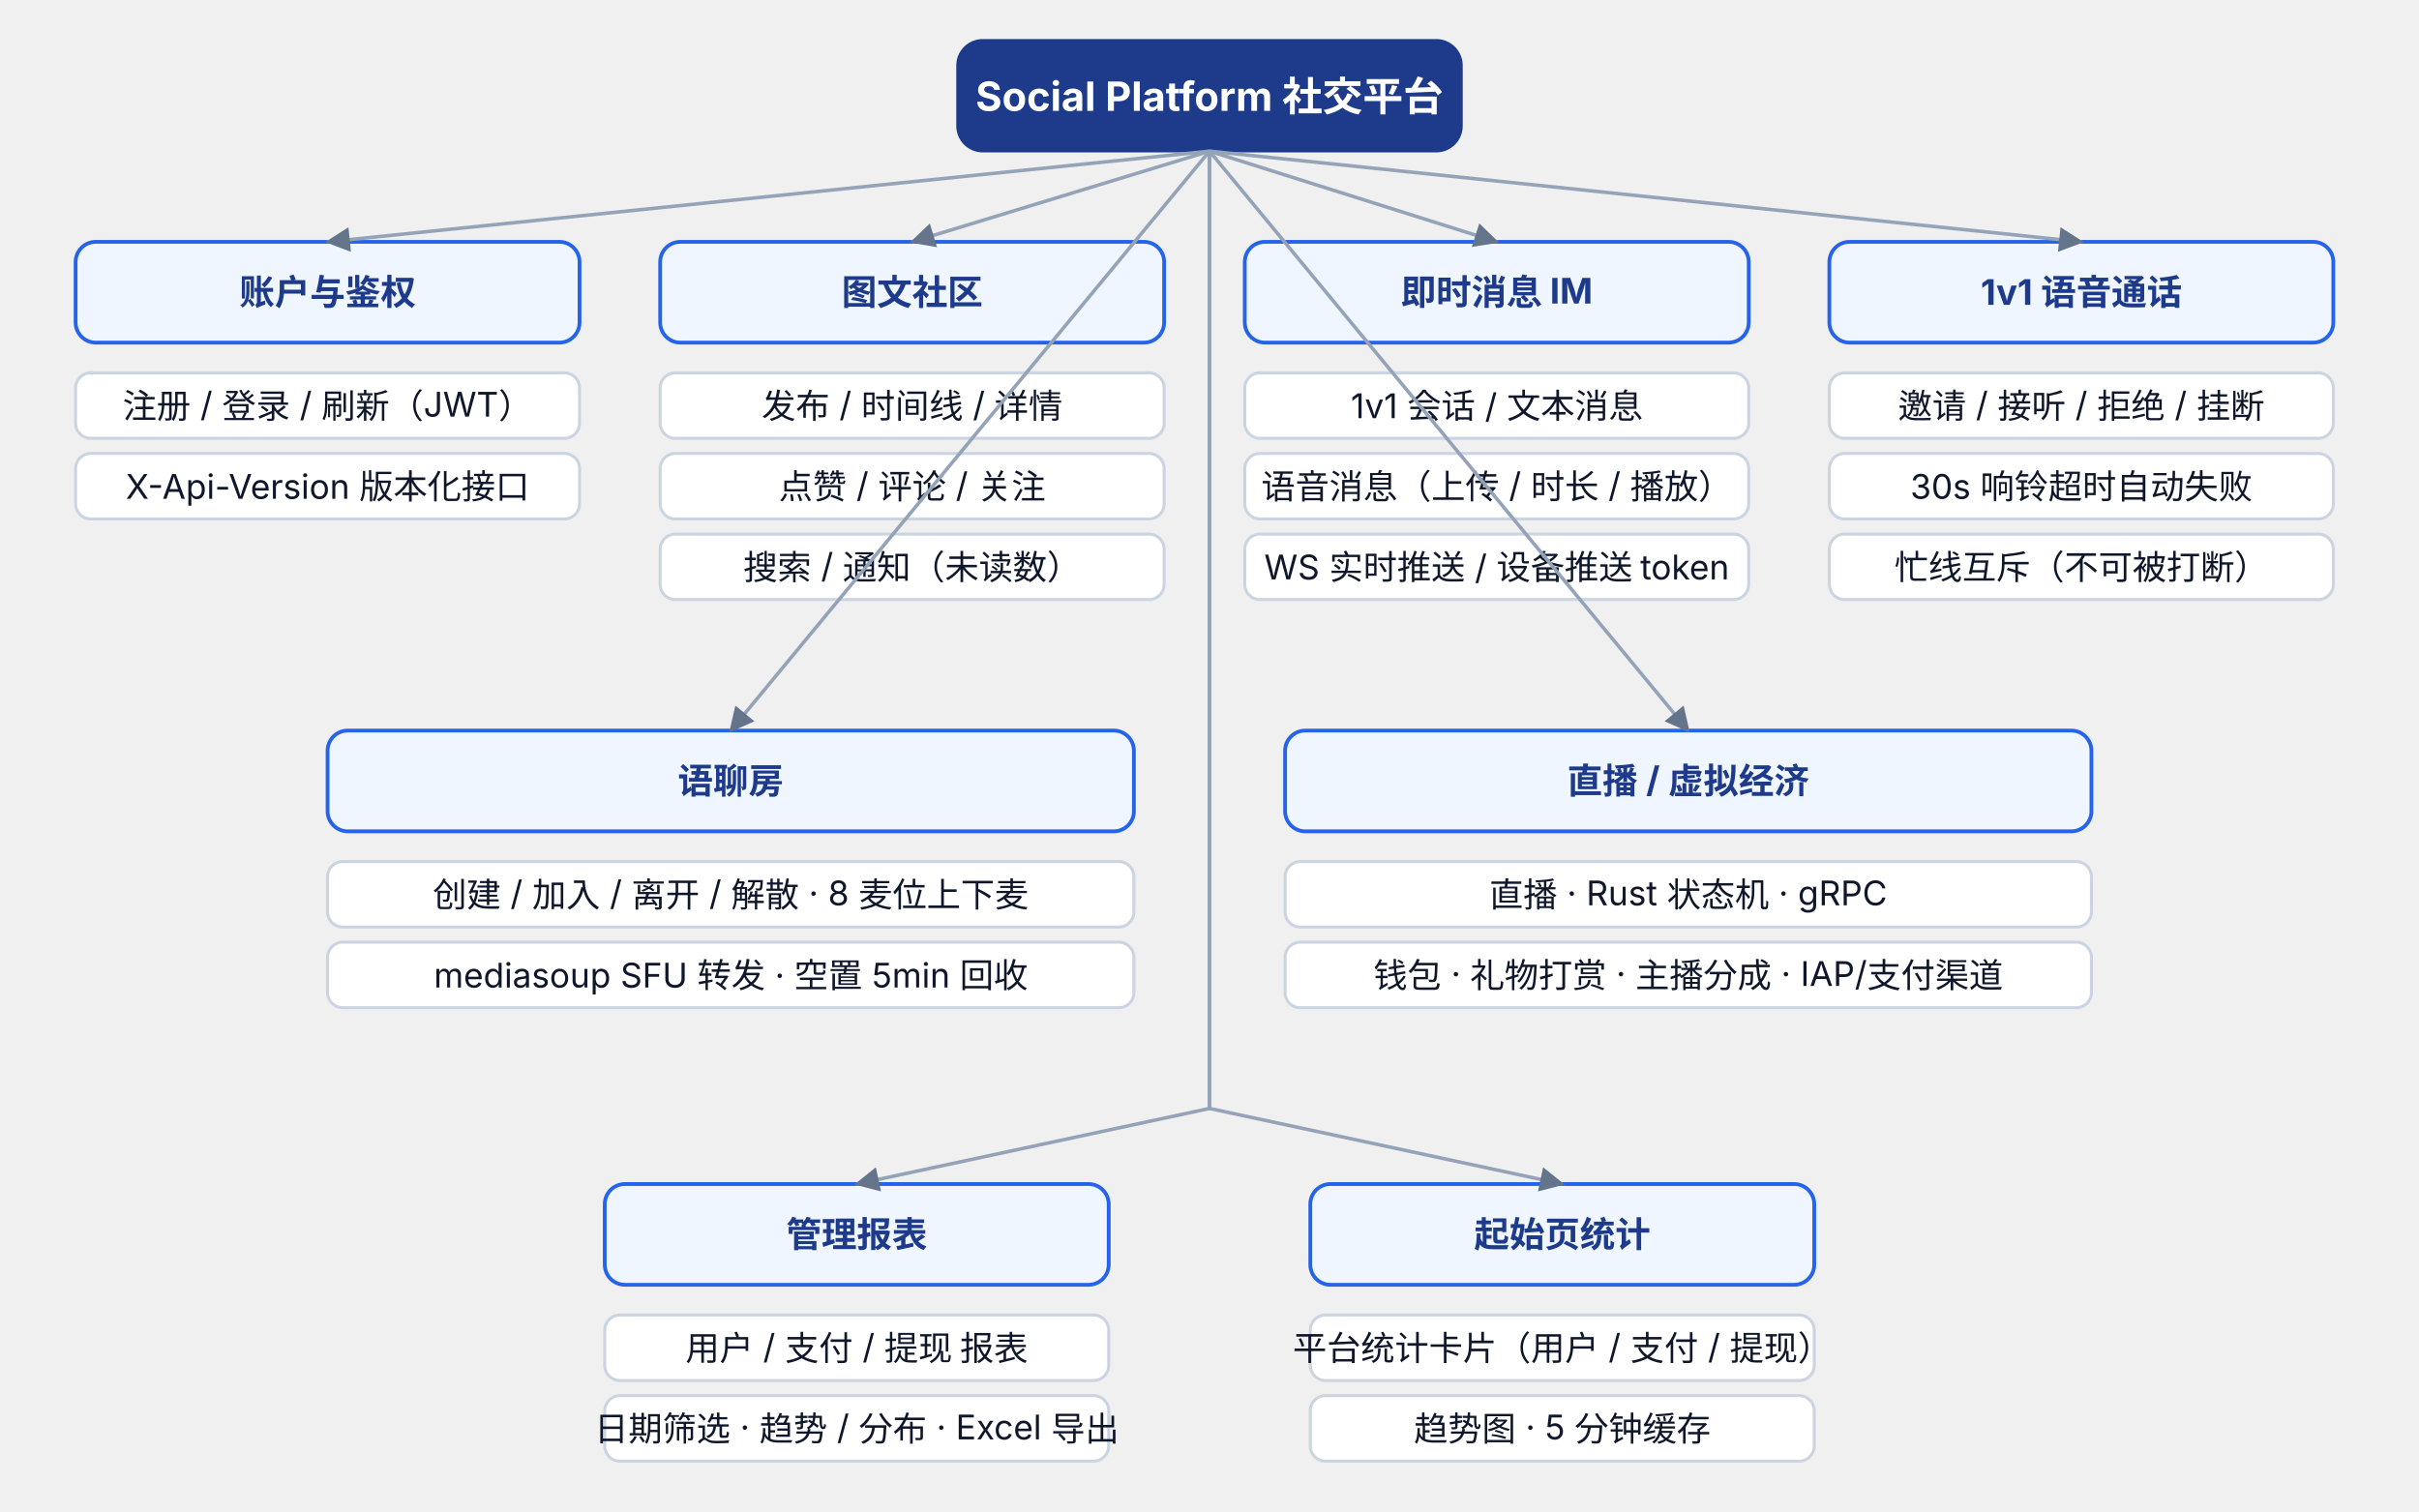
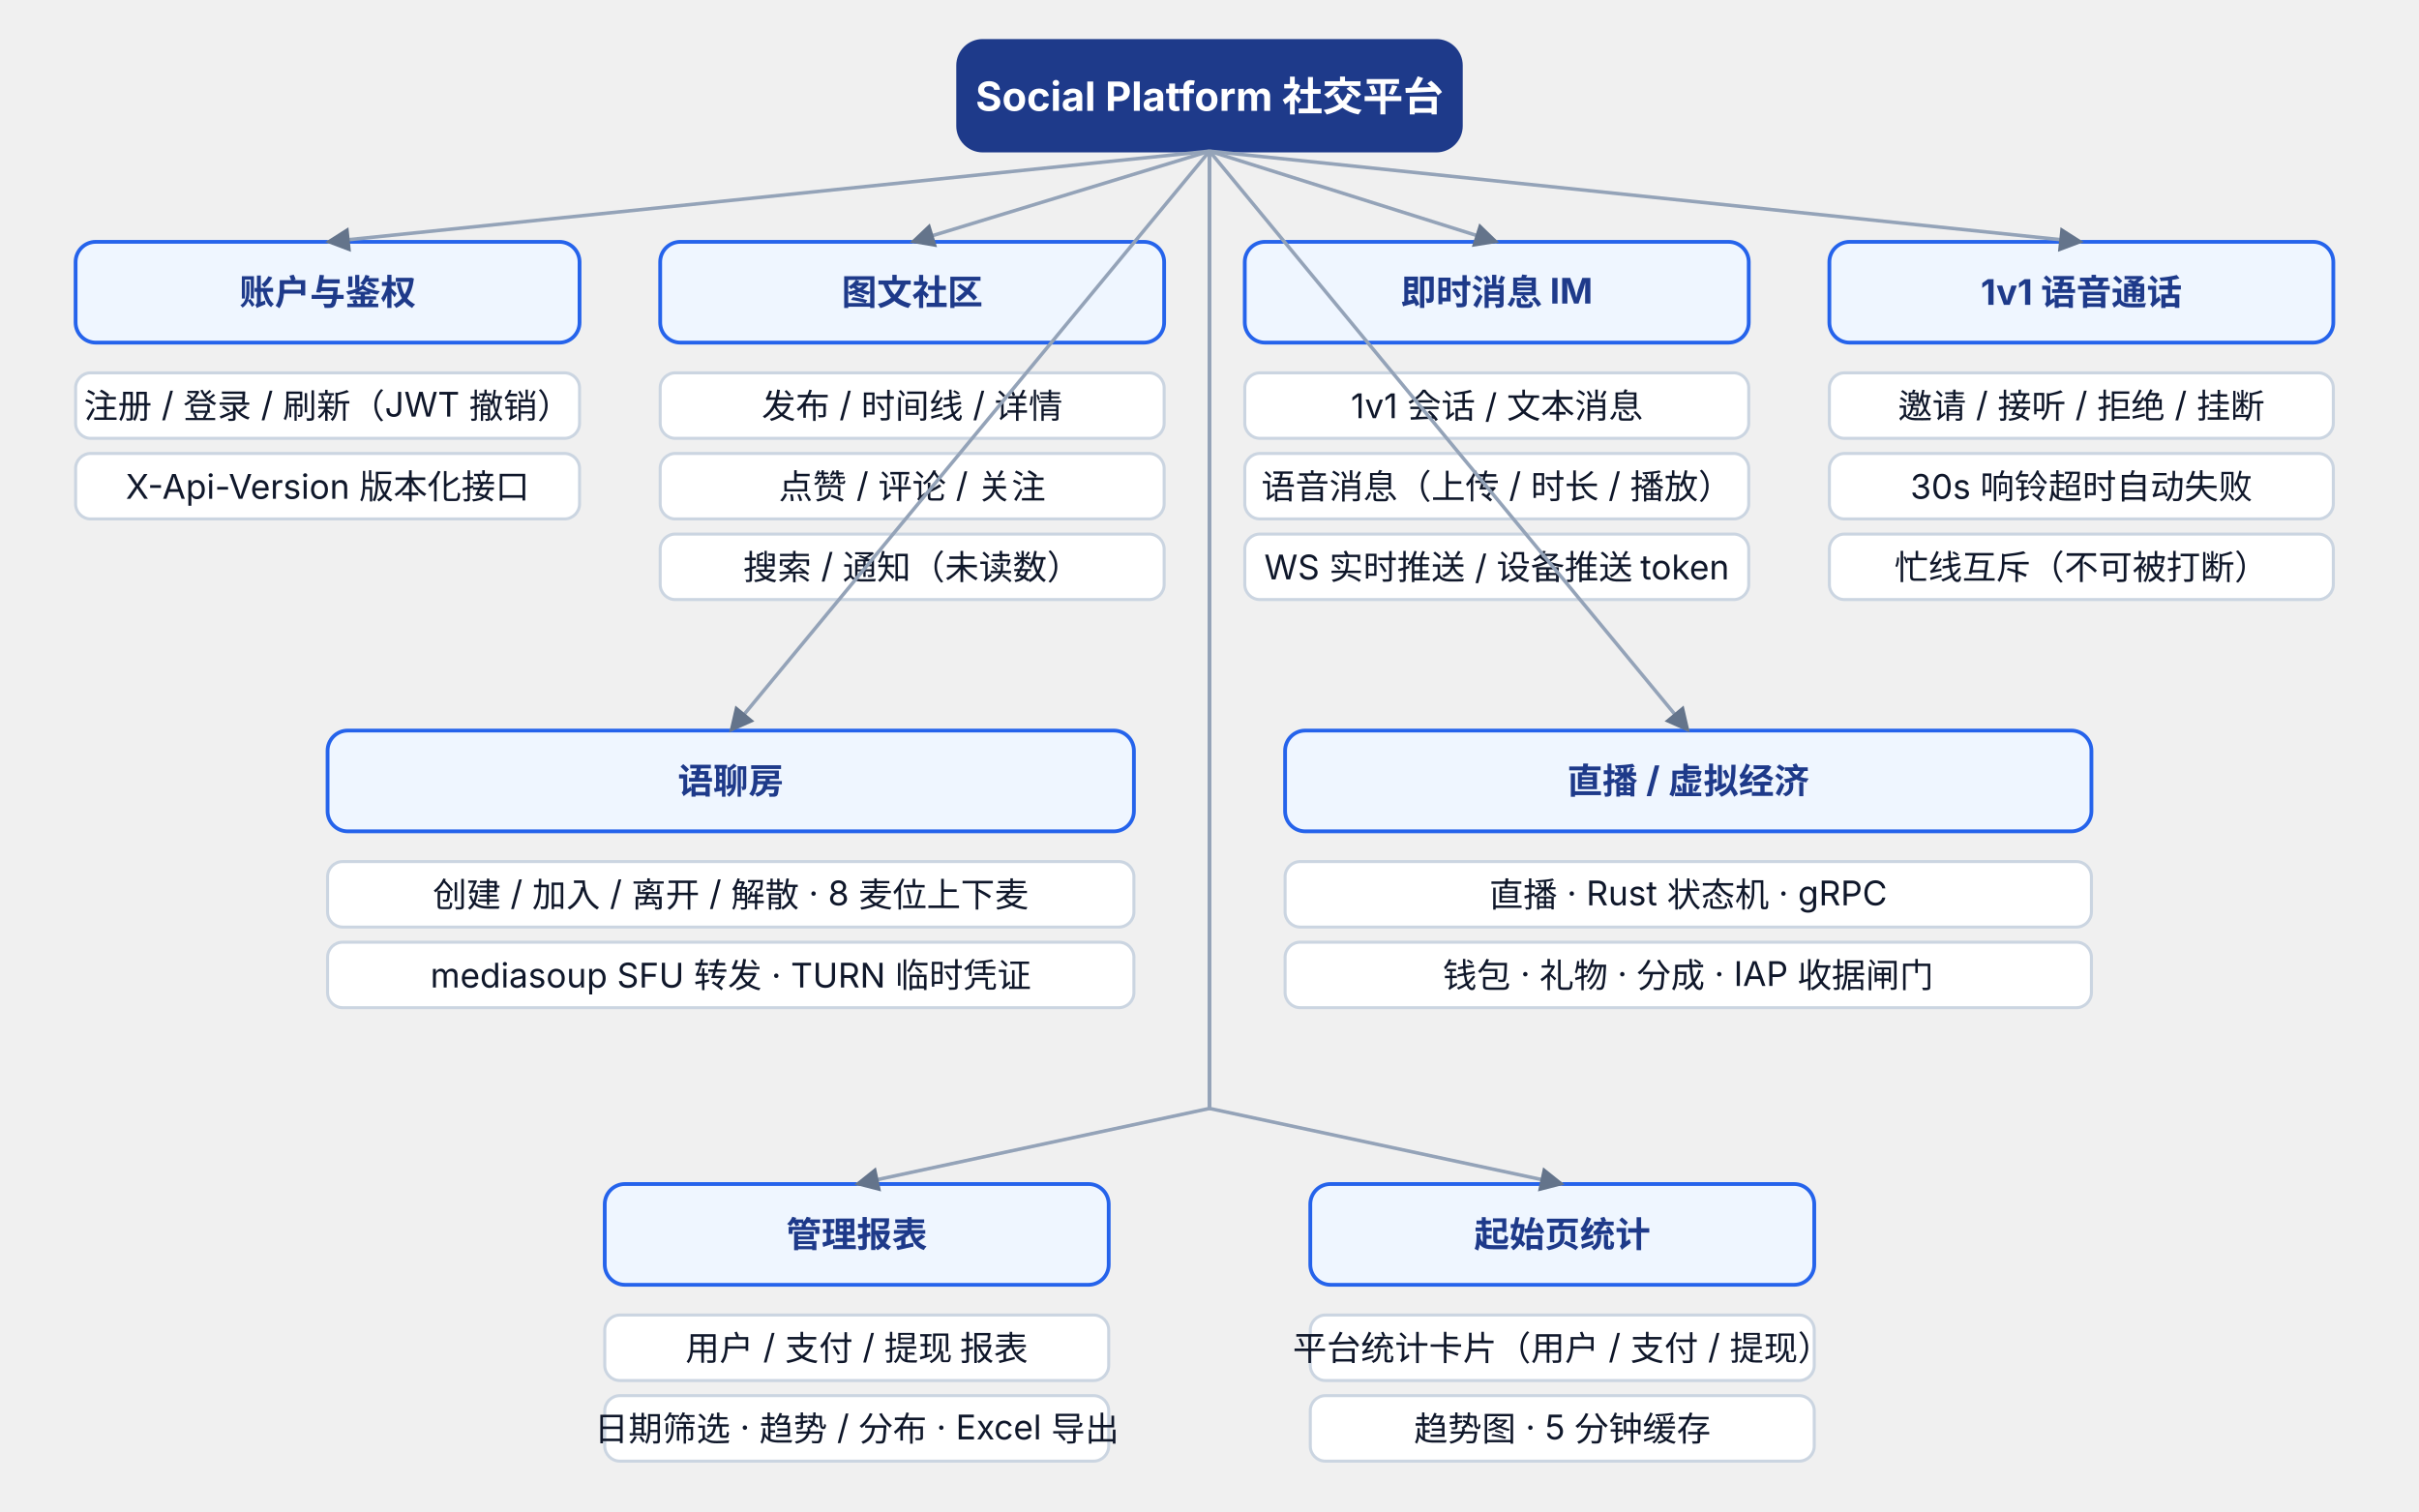
<svg xmlns="http://www.w3.org/2000/svg" viewBox="0 0 960 600" width="100%" font-family="system-ui, -apple-system, 'Segoe UI', 'PingFang SC', 'Microsoft YaHei', sans-serif">
  <defs>
    <marker id="arr" viewBox="0 0 10 10" refX="9" refY="5" markerWidth="7" markerHeight="7" orient="auto-start-reverse">
      <path d="M 0 0 L 10 5 L 0 10 z" fill="#64748b" />
    </marker>
  </defs>
  <style>
    .root { fill: #1e3a8a; stroke: #1e3a8a; rx: 10 }
    .mod  { fill: #eff6ff; stroke: #2563eb; stroke-width: 1.5; rx: 8 }
    .fn   { fill: #ffffff; stroke: #cbd5e1; stroke-width: 1.2; rx: 6 }
    .t    { font-size: 13.5px; fill: #0f172a; text-anchor: middle }
    .tr   { font-size: 16px; font-weight: 700; fill: #ffffff; text-anchor: middle }
    .tm   { font-size: 14px; font-weight: 700; fill: #1e3a8a; text-anchor: middle }
    .ts   { font-size: 11px; fill: #d97706; text-anchor: middle }
    .edge { stroke: #94a3b8; stroke-width: 1.4; fill: none; marker-end: url(#arr) }
  </style>
  <rect class="root" x="380" y="16" width="200" height="44" />
  <text class="tr" x="480" y="44">Social Platform 社交平台</text>
  <rect class="mod" x="30" y="96" width="200" height="40" />
  <text class="tm" x="130" y="121">账户与鉴权</text>
  <path class="edge" d="M 480 60 L 130 96" />
  <rect class="fn" x="30" y="148" width="200" height="26" />
-   <text class="t" x="130" y="166">注册 / 登录 / 刷新（JWT）</text>
+   <text class="t" x="130" y="166">注册 / 登录 / 刷新（JWT 撤销）</text>
  <rect class="fn" x="30" y="180" width="200" height="26" />
  <text class="t" x="130" y="198">X-Api-Version 版本化接口</text>
  <rect class="mod" x="262" y="96" width="200" height="40" />
  <text class="tm" x="362" y="121">图文社区</text>
  <path class="edge" d="M 480 60 L 362 96" />
  <rect class="fn" x="262" y="148" width="200" height="26" />
  <text class="t" x="362" y="166">发布 / 时间线 / 详情</text>
  <rect class="fn" x="262" y="180" width="200" height="26" />
  <text class="t" x="362" y="198">点赞 / 评论 / 关注</text>
  <rect class="fn" x="262" y="212" width="200" height="26" />
  <text class="t" x="362" y="230">搜索 / 通知（未读数）</text>
  <rect class="mod" x="494" y="96" width="200" height="40" />
  <text class="tm" x="594" y="121">即时消息 IM</text>
  <path class="edge" d="M 480 60 L 594 96" />
  <rect class="fn" x="494" y="148" width="200" height="26" />
  <text class="t" x="594" y="166">1v1 会话 / 文本消息</text>
  <rect class="fn" x="494" y="180" width="200" height="26" />
  <text class="t" x="594" y="198">语音消息（上传 / 时长 / 播放）</text>
  <rect class="fn" x="494" y="212" width="200" height="26" />
  <text class="t" x="594" y="230">WS 实时推送 / 设备推送 token</text>
  <rect class="mod" x="726" y="96" width="200" height="40" />
  <text class="tm" x="826" y="121">1v1 语音通话</text>
  <path class="edge" d="M 480 60 L 826 96" />
  <rect class="fn" x="726" y="148" width="200" height="26" />
  <text class="t" x="826" y="166">邀请 / 接听 / 拒绝 / 挂断</text>
  <rect class="fn" x="726" y="180" width="200" height="26" />
  <text class="t" x="826" y="198">30s 响铃超时自动失败</text>
  <rect class="fn" x="726" y="212" width="200" height="26" />
  <text class="t" x="826" y="230">忙线互斥（不可被打断）</text>
  <rect class="mod" x="130" y="290" width="320" height="40" />
  <text class="tm" x="290" y="315">语聊房</text>
  <path class="edge" d="M 480 60 L 290 290" />
  <rect class="fn" x="130" y="342" width="320" height="26" />
  <text class="t" x="290" y="360">创建 / 加入 / 离开 / 解散 · 8 麦位上下麦</text>
  <rect class="fn" x="130" y="374" width="320" height="26" />
-   <text class="t" x="290" y="392">mediasoup SFU 转发 · 空置 5min 回收</text>
+   <text class="t" x="290" y="392">mediasoup SFU 转发 · TURN 临时凭证</text>
  <rect class="mod" x="510" y="290" width="320" height="40" />
  <text class="tm" x="670" y="315">直播 / 虚拟经济</text>
  <path class="edge" d="M 480 60 L 670 290" />
  <rect class="fn" x="510" y="342" width="320" height="26" />
  <text class="t" x="670" y="360">直播 · Rust 状态机 · gRPC</text>
  <rect class="fn" x="510" y="374" width="320" height="26" />
-   <text class="t" x="670" y="392">钱包 · 礼物打赏 · 主播分成 · IAP/支付渠道</text>
+   <text class="t" x="670" y="392">钱包 · 礼物 · 分成 · IAP 收据闸门</text>
  <rect class="mod" x="240" y="470" width="200" height="40" />
  <text class="tm" x="340" y="495">管理报表</text>
  <path class="edge" d="M 480 60 L 480 440 L 340 470" />
  <rect class="fn" x="240" y="522" width="200" height="26" />
  <text class="t" x="340" y="540">用户 / 支付 / 提现 报表</text>
  <rect class="fn" x="240" y="554" width="200" height="26" />
  <text class="t" x="340" y="572">日期筛选 · 趋势 / 分布 · Excel 导出</text>
  <rect class="mod" x="520" y="470" width="200" height="40" />
  <text class="tm" x="620" y="495">起始页统计</text>
  <path class="edge" d="M 480 60 L 480 440 L 620 470" />
  <rect class="fn" x="520" y="522" width="200" height="26" />
  <text class="t" x="620" y="540">平台统计卡片（用户 / 支付 / 提现）</text>
  <rect class="fn" x="520" y="554" width="200" height="26" />
  <text class="t" x="620" y="572">趋势图 · 5 分钟缓存</text>
</svg>
